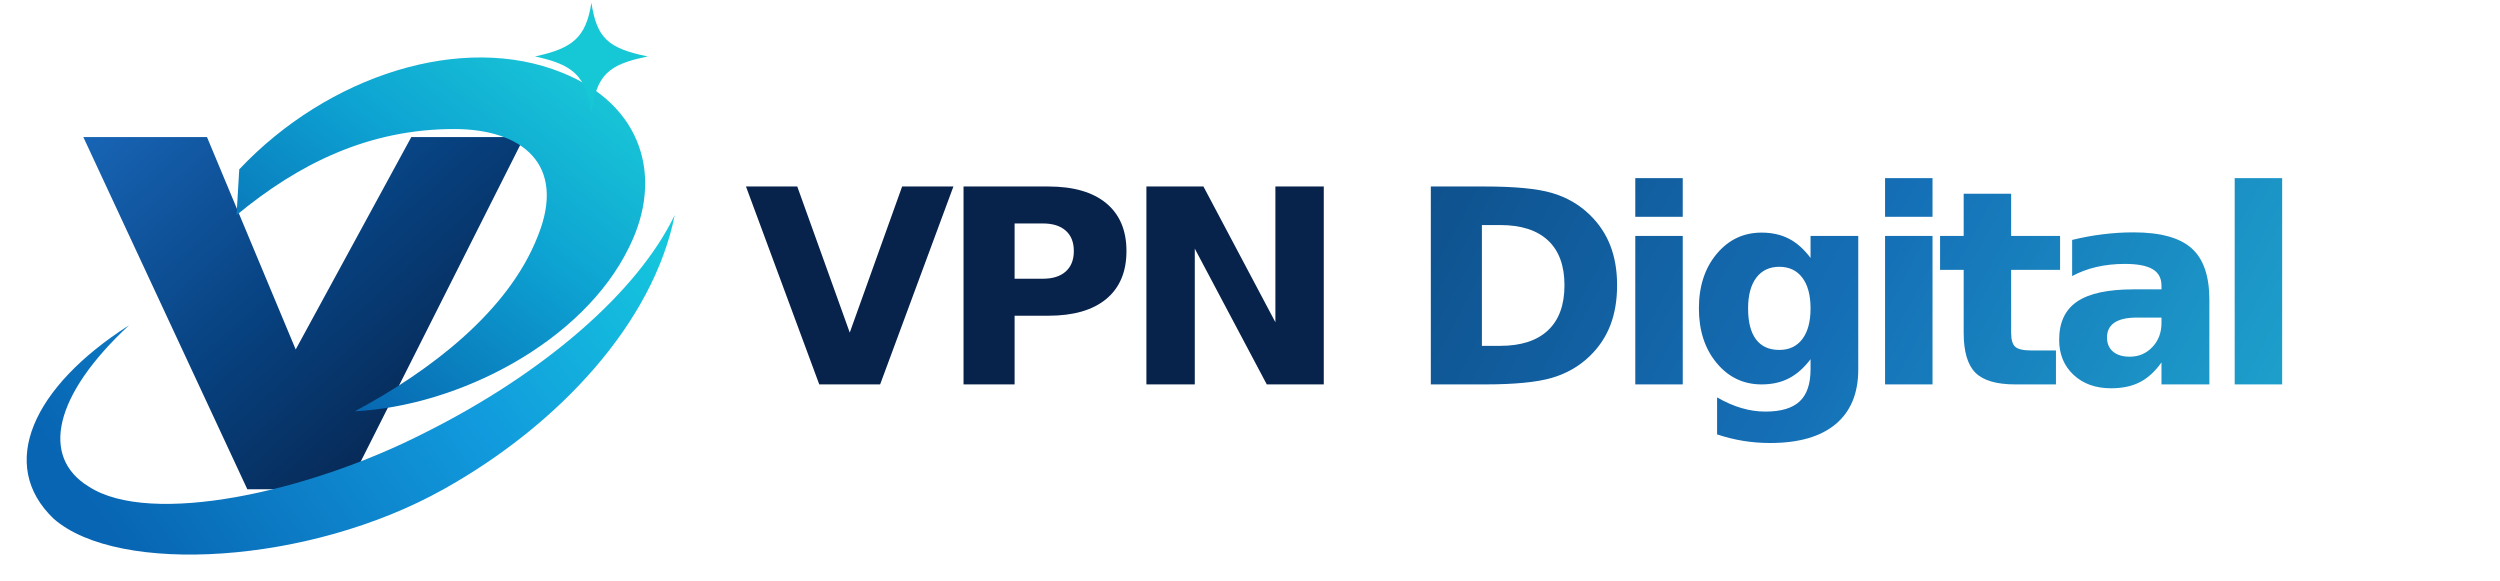
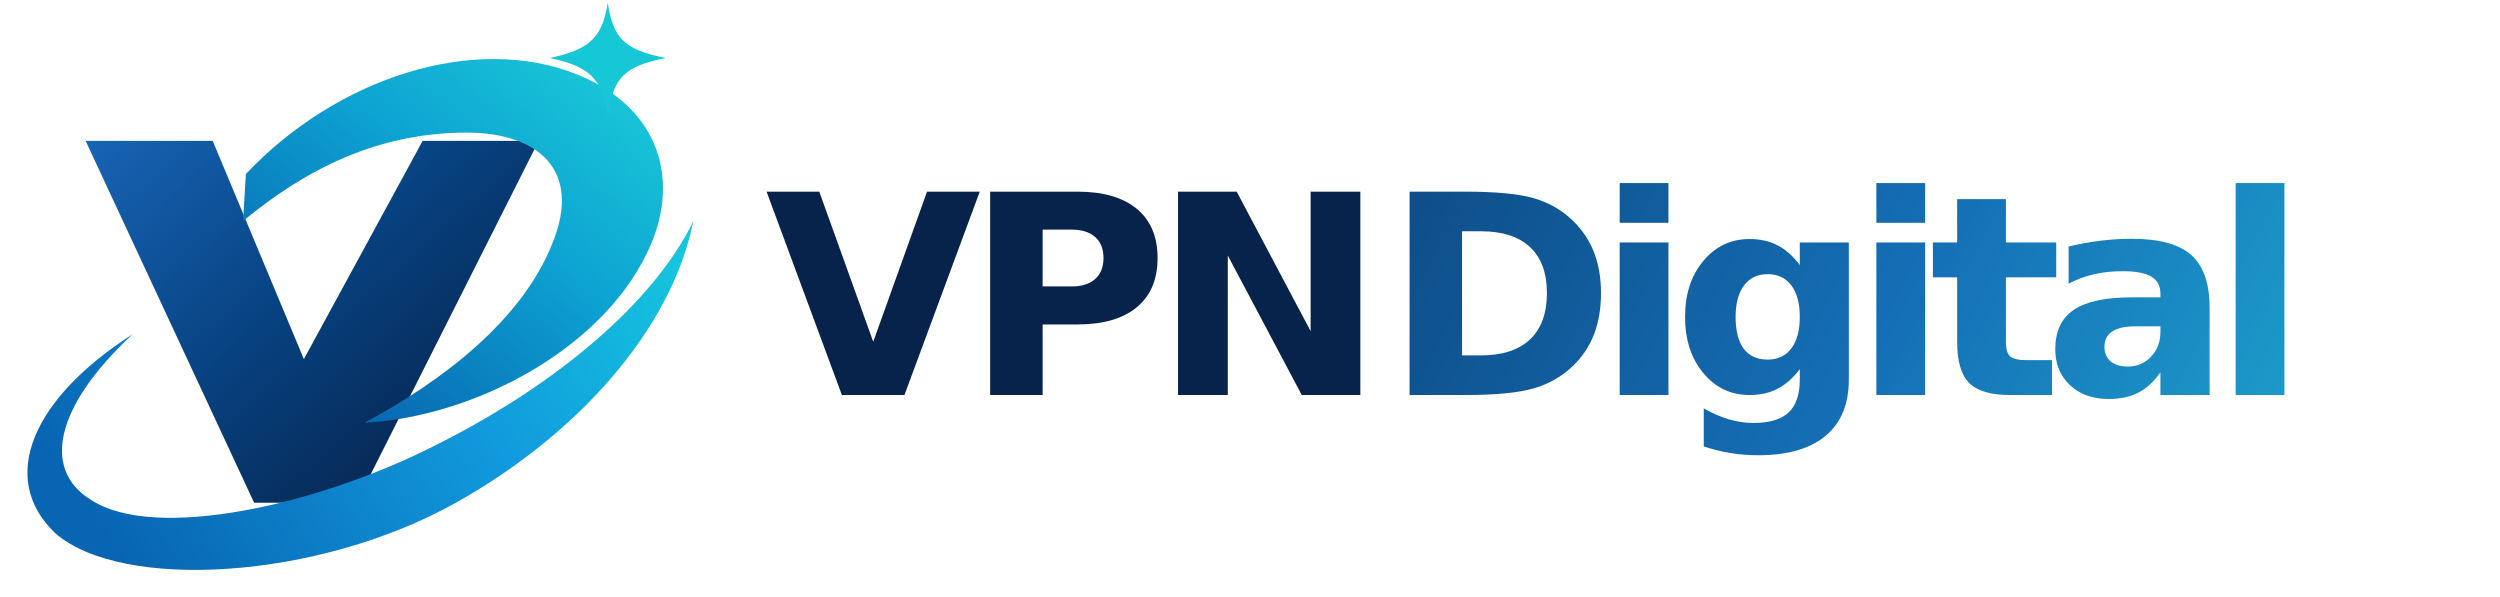
- <svg xmlns="http://www.w3.org/2000/svg" width="930" height="216" viewBox="0 0 930 216" fill="none">
+ <svg xmlns="http://www.w3.org/2000/svg" width="905" height="216" viewBox="0 0 905 216" fill="none">
  <defs>
    <linearGradient id="vBlue" x1="20" y1="20" x2="175" y2="190" gradientUnits="userSpaceOnUse">
      <stop stop-color="#1D70C7" />
      <stop offset=".54" stop-color="#07417F" />
      <stop offset="1" stop-color="#071D41" />
    </linearGradient>
    <linearGradient id="orbit" x1="25" y1="175" x2="236" y2="25" gradientUnits="userSpaceOnUse">
      <stop stop-color="#0865B3" />
      <stop offset=".52" stop-color="#119ADD" />
      <stop offset="1" stop-color="#16D4DD" />
    </linearGradient>
    <linearGradient id="aqua" x1="115" y1="155" x2="228" y2="12" gradientUnits="userSpaceOnUse">
      <stop stop-color="#075FAD" />
      <stop offset=".55" stop-color="#0DA2D2" />
      <stop offset="1" stop-color="#1CCFD8" />
    </linearGradient>
    <linearGradient id="blueWord" x1="500" y1="0" x2="900" y2="215" gradientUnits="userSpaceOnUse">
      <stop stop-color="#0C467E" />
      <stop offset=".48" stop-color="#156FB6" />
      <stop offset="1" stop-color="#21B8D6" />
    </linearGradient>
  </defs>
  <g>
    <path d="M31 51L77 51L110 130L153 51L195 51L129 182L92 182Z" fill="url(#vBlue)" />
    <path d="M89 63C122 28 172 12 209 27C239 39 247 66 234 92C217 127 171 151 132 153C160 138 189 116 200 88C211 61 194 48 169 48C137 48 111 61 88 80Z" fill="url(#aqua)" />
    <path d="M48 121C20 147 15 170 33 181C56 196 115 183 158 161C202 139 237 109 251 80C243 120 208 158 165 182C115 210 44 214 20 193C-1 173 12 144 48 121Z" fill="url(#orbit)" />
    <path d="M220 1C222 14 226 18 241 21C226 24 222 28 220 42C218 28 213 24 199 21C213 18 218 14 220 1Z" fill="#16C8D6" />
  </g>
  <g font-family="DejaVu Sans,Arial,Helvetica,sans-serif" font-weight="bold">
    <text x="277" y="143" font-size="101" letter-spacing="-6" fill="#08234B">VPN</text>
-     <text x="523" y="143" font-size="101" letter-spacing="-7" fill="url(#blueWord)">Digital</text>
+     <text x="501" y="143" font-size="101" letter-spacing="-7" fill="url(#blueWord)">Digital</text>
  </g>
</svg>
